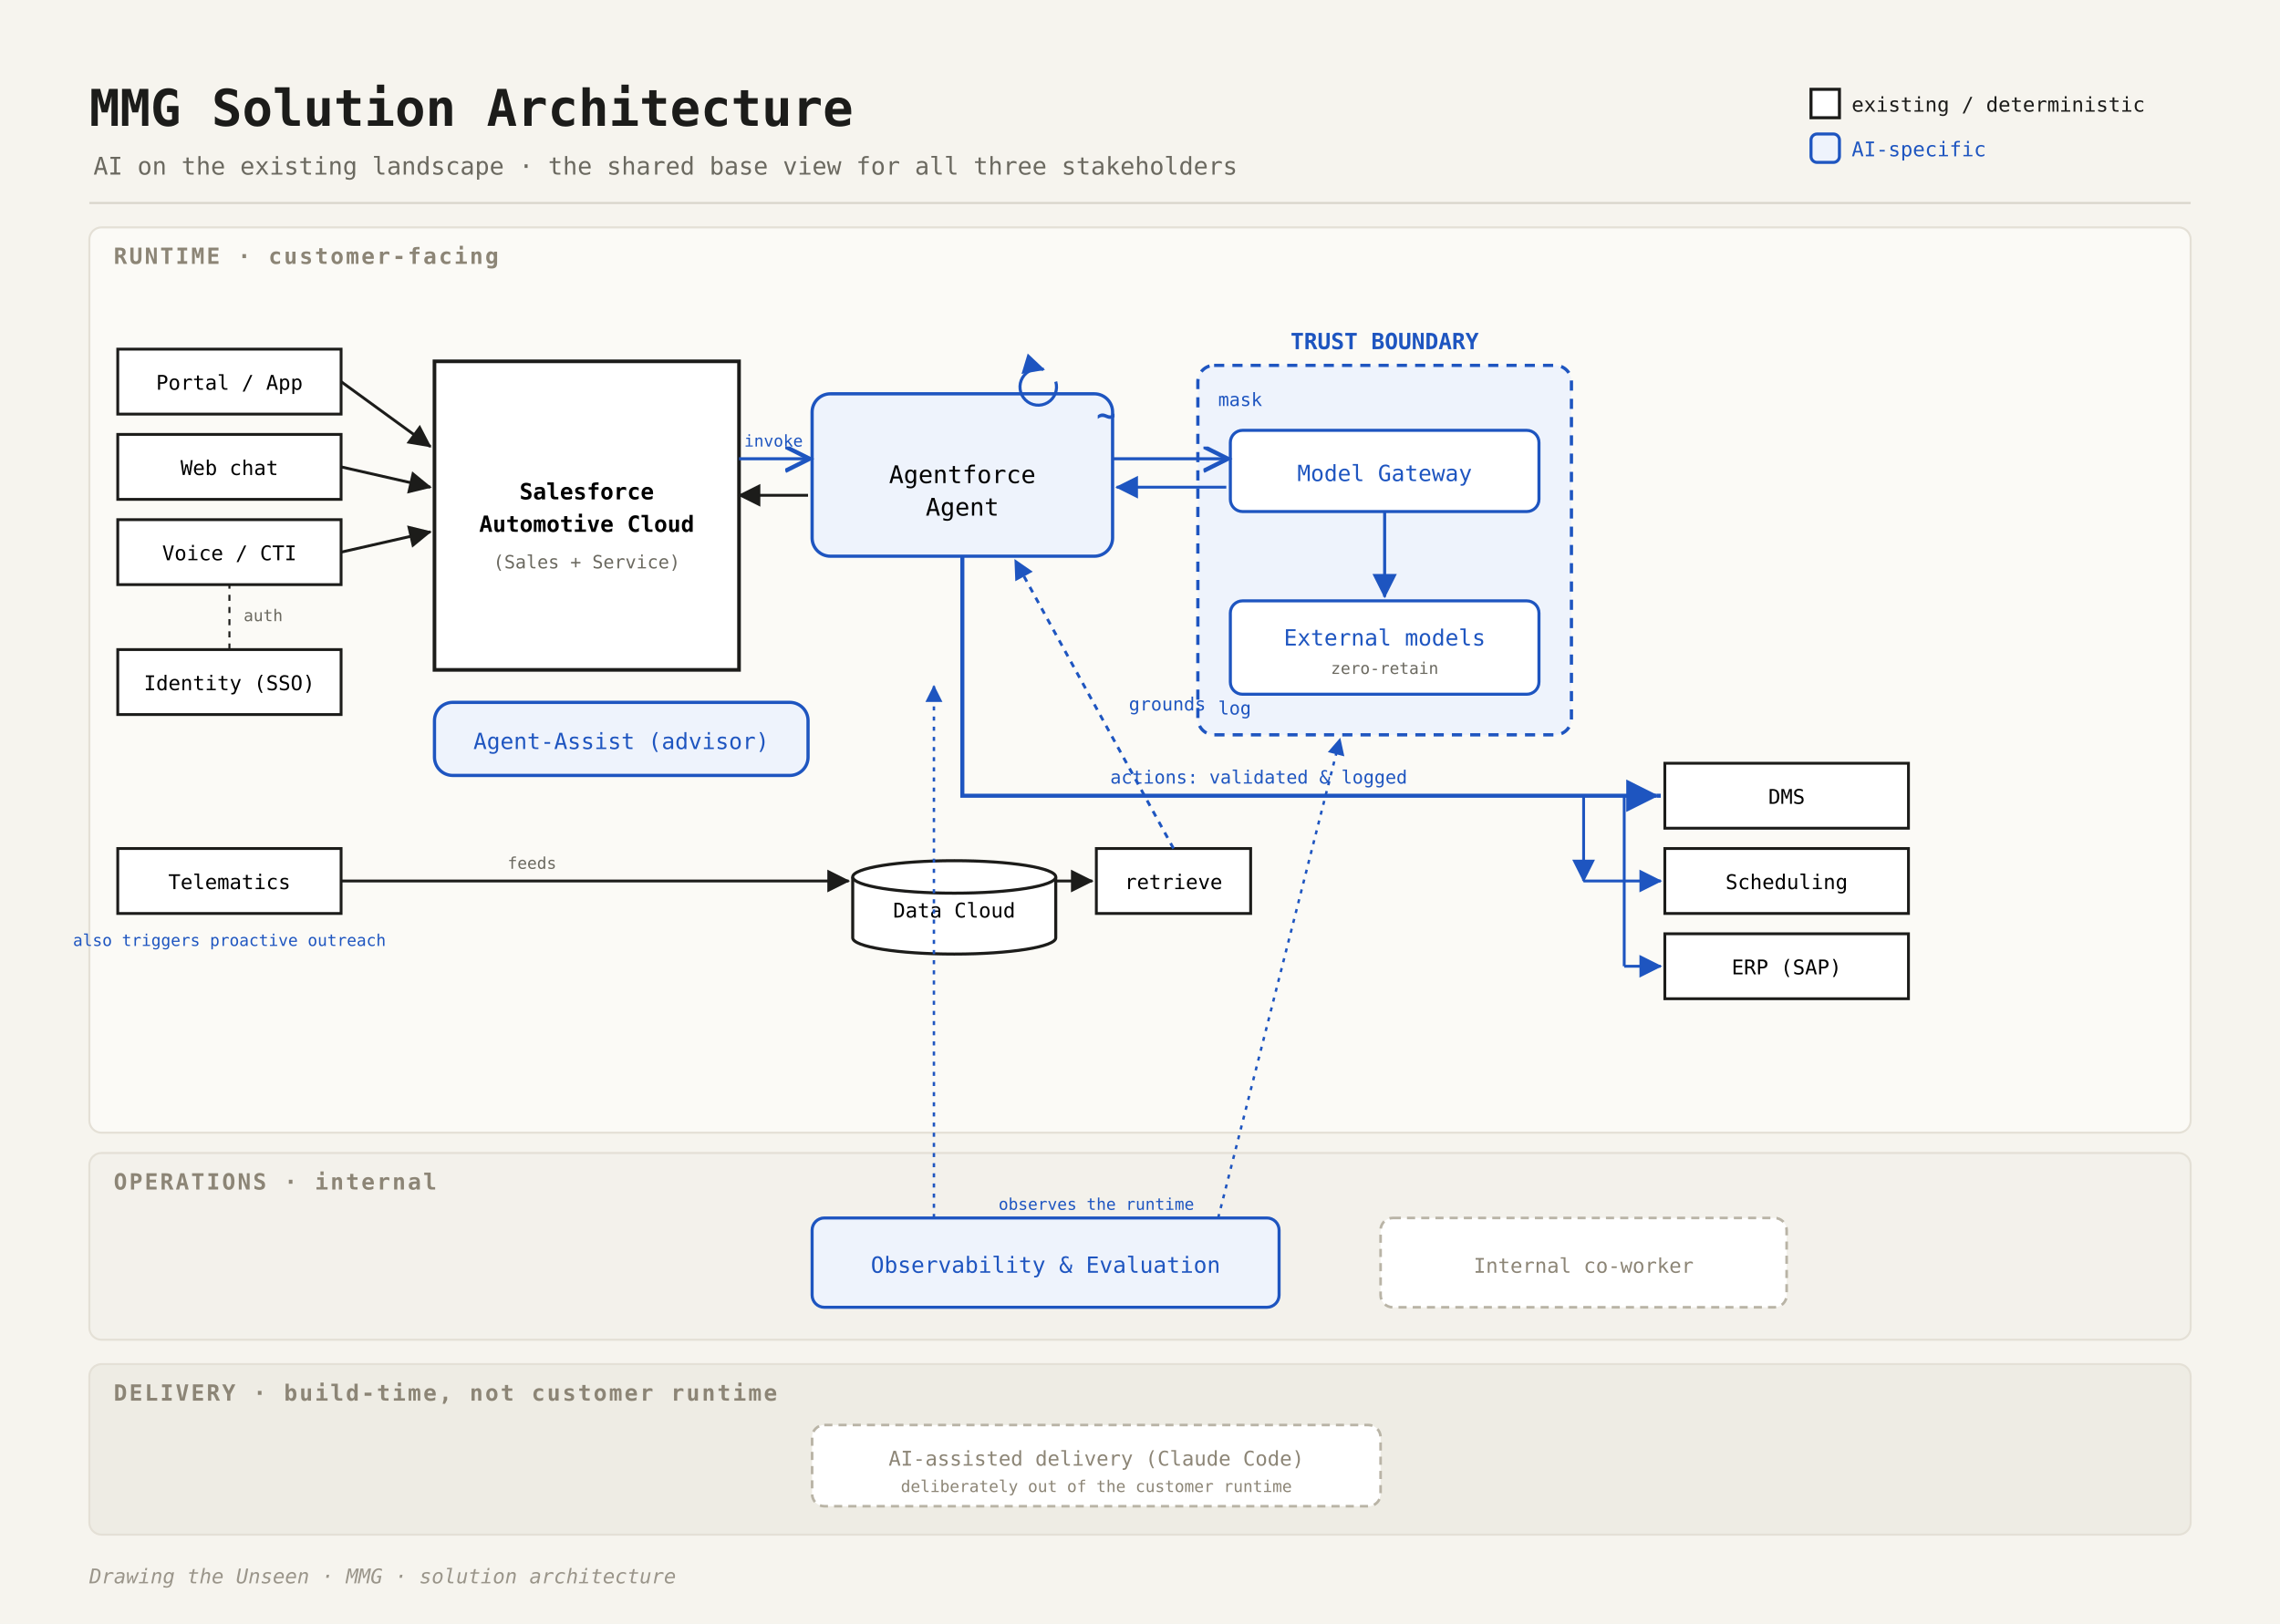
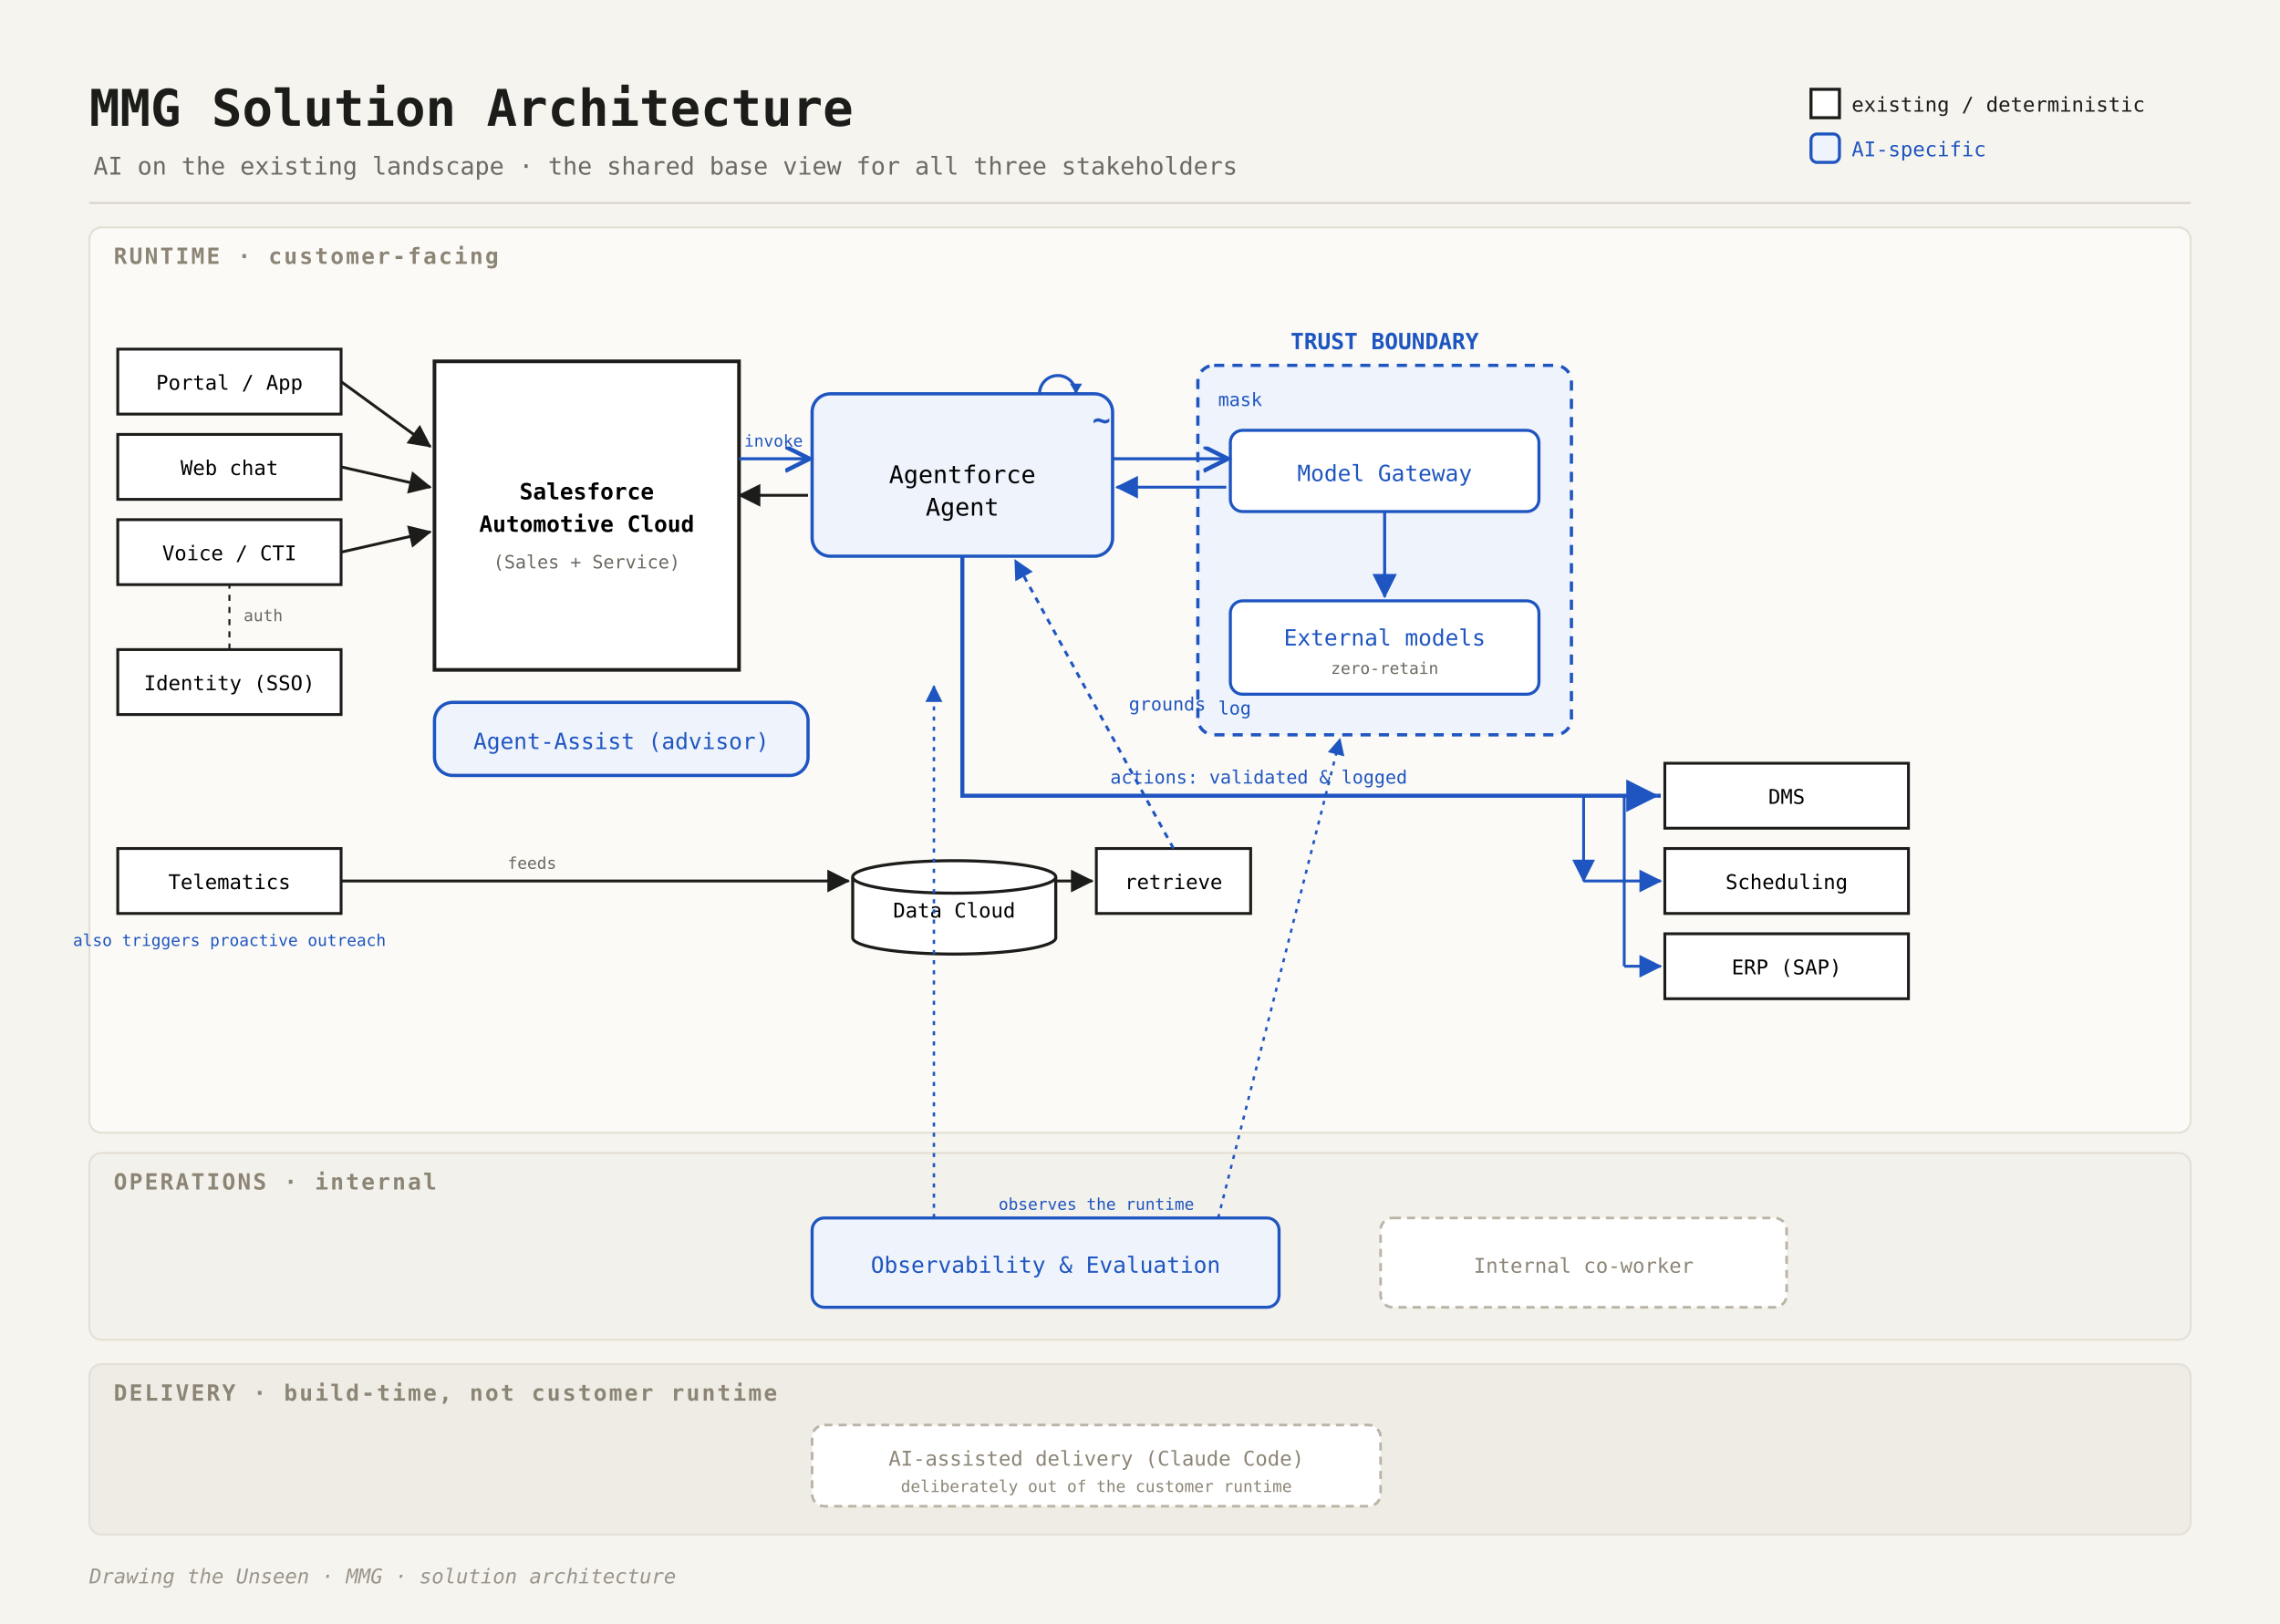
<svg xmlns="http://www.w3.org/2000/svg" viewBox="0 0 1123 800" font-family="'JetBrains Mono','IBM Plex Mono','DejaVu Sans Mono',monospace">
  <defs>
    <marker id="aink" markerWidth="9" markerHeight="9" refX="7.5" refY="4" orient="auto">
      <path d="M0 0 L8 4 L0 8 z" fill="#1C1C1A" />
    </marker>
    <marker id="aacc" markerWidth="9" markerHeight="9" refX="7.5" refY="4" orient="auto">
      <path d="M0 0 L8 4 L0 8 z" fill="#1E55C0" />
    </marker>
    <marker id="aopen" markerWidth="11" markerHeight="10" refX="7.5" refY="4" orient="auto">
      <path d="M0 0 L8 4 L0 8" fill="none" stroke="#1E55C0" stroke-width="1.4" />
    </marker>
    <marker id="agr" markerWidth="8" markerHeight="8" refX="6.5" refY="3.5" orient="auto">
      <path d="M0 0 L7 3.5 L0 7 z" fill="#1E55C0" />
+     </marker>
+     <marker id="aloop" markerWidth="6" markerHeight="6" refX="5" refY="3" orient="auto" markerUnits="userSpaceOnUse">
+       <path d="M0 0 L5 3 L0 6 z" fill="#1E55C0" />
    </marker>
  </defs>
  <rect x="0" y="0" width="1123" height="800" fill="#F6F4EE" />
  <text x="44" y="62" font-size="25" font-weight="700" fill="#1C1C1A">MMG Solution Architecture</text>
  <text x="46" y="86" font-size="12" fill="#6B6960">AI on the existing landscape · the shared base view for all three stakeholders</text>
  <rect x="892" y="44" width="14" height="14" fill="#FFFFFF" stroke="#1C1C1A" stroke-width="1.5" />
  <text x="912" y="55" font-size="10" fill="#1C1C1A">existing / deterministic</text>
  <rect x="892" y="66" width="14" height="14" rx="3" fill="#EEF3FC" stroke="#1E55C0" stroke-width="1.5" />
  <text x="912" y="77" font-size="10" fill="#1E55C0">AI-specific</text>
  <line x1="44" y1="100" x2="1079" y2="100" stroke="#D9D5CB" stroke-width="1" />
  <rect x="44" y="112" width="1035" height="446" rx="6" fill="#FBFAF6" stroke="#E4E0D6" />
  <text x="56" y="130" font-size="11" font-weight="700" fill="#8C8576" letter-spacing="1px">RUNTIME · customer-facing</text>
  <rect x="44" y="568" width="1035" height="92" rx="6" fill="#F3F1EB" stroke="#E4E0D6" />
  <text x="56" y="586" font-size="11" font-weight="700" fill="#8C8576" letter-spacing="1px">OPERATIONS · internal</text>
  <rect x="44" y="672" width="1035" height="84" rx="6" fill="#EEECE4" stroke="#E4E0D6" />
  <text x="56" y="690" font-size="11" font-weight="700" fill="#8C8576" letter-spacing="1px">DELIVERY · build-time, not customer runtime</text>
  <rect x="58" y="172" width="110" height="32" fill="#FFFFFF" stroke="#1C1C1A" stroke-width="1.4" />
  <text x="113" y="192" text-anchor="middle" font-size="10">Portal / App</text>
  <rect x="58" y="214" width="110" height="32" fill="#FFFFFF" stroke="#1C1C1A" stroke-width="1.4" />
  <text x="113" y="234" text-anchor="middle" font-size="10">Web chat</text>
  <rect x="58" y="256" width="110" height="32" fill="#FFFFFF" stroke="#1C1C1A" stroke-width="1.4" />
  <text x="113" y="276" text-anchor="middle" font-size="10">Voice / CTI</text>
  <rect x="58" y="320" width="110" height="32" fill="#FFFFFF" stroke="#1C1C1A" stroke-width="1.4" />
  <text x="113" y="340" text-anchor="middle" font-size="10">Identity (SSO)</text>
  <line x1="113" y1="320" x2="113" y2="288" stroke="#1C1C1A" stroke-width="1" stroke-dasharray="3 3" />
  <text x="120" y="306" font-size="8" fill="#6B6960">auth</text>
  <line x1="168" y1="188" x2="212" y2="220" stroke="#1C1C1A" stroke-width="1.4" marker-end="url(#aink)" />
  <line x1="168" y1="230" x2="212" y2="240" stroke="#1C1C1A" stroke-width="1.4" marker-end="url(#aink)" />
  <line x1="168" y1="272" x2="212" y2="262" stroke="#1C1C1A" stroke-width="1.4" marker-end="url(#aink)" />
  <rect x="214" y="178" width="150" height="152" fill="#FFFFFF" stroke="#1C1C1A" stroke-width="1.8" />
  <text x="289" y="246" text-anchor="middle" font-size="11" font-weight="700">Salesforce</text>
  <text x="289" y="262" text-anchor="middle" font-size="11" font-weight="700">Automotive Cloud</text>
  <text x="289" y="280" text-anchor="middle" font-size="9" fill="#6B6960">(Sales + Service)</text>
  <rect x="400" y="194" width="148" height="80" rx="9" fill="#EEF3FC" stroke="#1E55C0" stroke-width="1.6" />
-   <text x="540" y="210" font-size="16" font-weight="700" fill="#1E55C0">~</text>
-   <path d="M520 188 a9 9 0 1 1 -6 -6" fill="none" stroke="#1E55C0" stroke-width="1.5" marker-end="url(#agr)" />
+   <text x="538" y="212" font-size="15" font-weight="700" fill="#1E55C0">~</text>
+   <path d="M512 194 a9 9 0 1 1 18 0" fill="none" stroke="#1E55C0" stroke-width="1.5" marker-end="url(#aloop)" />
  <text x="474" y="238" text-anchor="middle" font-size="12">Agentforce</text>
  <text x="474" y="254" text-anchor="middle" font-size="12">Agent</text>
  <rect x="214" y="346" width="184" height="36" rx="9" fill="#EEF3FC" stroke="#1E55C0" stroke-width="1.6" />
  <text x="306" y="369" text-anchor="middle" font-size="11" fill="#1E55C0">Agent-Assist (advisor)</text>
  <line x1="364" y1="226" x2="398" y2="226" stroke="#1E55C0" stroke-width="1.5" marker-end="url(#aopen)" />
  <text x="381" y="220" text-anchor="middle" font-size="8" fill="#1E55C0">invoke</text>
  <line x1="398" y1="244" x2="364" y2="244" stroke="#1C1C1A" stroke-width="1.4" marker-end="url(#aink)" />
  <text x="682" y="172" text-anchor="middle" font-size="11" font-weight="700" fill="#1E55C0">TRUST BOUNDARY</text>
  <rect x="590" y="180" width="184" height="182" rx="8" fill="#EEF3FC" stroke="#1E55C0" stroke-width="1.6" stroke-dasharray="5 4" />
  <text x="600" y="200" font-size="9" fill="#1E55C0">mask</text>
  <text x="600" y="352" font-size="9" fill="#1E55C0">log</text>
  <rect x="606" y="212" width="152" height="40" rx="6" fill="#FFFFFF" stroke="#1E55C0" stroke-width="1.5" />
  <text x="682" y="237" text-anchor="middle" font-size="11" fill="#1E55C0">Model Gateway</text>
  <rect x="606" y="296" width="152" height="46" rx="6" fill="#FFFFFF" stroke="#1E55C0" stroke-width="1.5" />
  <text x="682" y="318" text-anchor="middle" font-size="11" fill="#1E55C0">External models</text>
  <text x="682" y="332" text-anchor="middle" font-size="8" fill="#6B6960">zero-retain</text>
  <line x1="682" y1="252" x2="682" y2="294" stroke="#1E55C0" stroke-width="1.5" marker-end="url(#aacc)" />
  <line x1="548" y1="226" x2="604" y2="226" stroke="#1E55C0" stroke-width="1.5" marker-end="url(#aopen)" />
  <line x1="604" y1="240" x2="550" y2="240" stroke="#1E55C0" stroke-width="1.4" marker-end="url(#aacc)" />
  <path d="M420 432 v30 a50 8 0 0 0 100 0 v-30" fill="#FFFFFF" stroke="#1C1C1A" stroke-width="1.5" />
  <ellipse cx="470" cy="432" rx="50" ry="8" fill="#FFFFFF" stroke="#1C1C1A" stroke-width="1.5" />
  <text x="470" y="452" text-anchor="middle" font-size="10">Data Cloud</text>
  <rect x="540" y="418" width="76" height="32" fill="#FFFFFF" stroke="#1C1C1A" stroke-width="1.4" />
  <text x="578" y="438" text-anchor="middle" font-size="10">retrieve</text>
  <line x1="520" y1="434" x2="538" y2="434" stroke="#1C1C1A" stroke-width="1.4" marker-end="url(#aink)" />
  <line x1="578" y1="418" x2="500" y2="276" stroke="#1E55C0" stroke-width="1.4" stroke-dasharray="3 3" marker-end="url(#agr)" />
  <text x="556" y="350" font-size="9" fill="#1E55C0">grounds</text>
  <rect x="58" y="418" width="110" height="32" fill="#FFFFFF" stroke="#1C1C1A" stroke-width="1.4" />
  <text x="113" y="438" text-anchor="middle" font-size="10">Telematics</text>
  <line x1="168" y1="434" x2="418" y2="434" stroke="#1C1C1A" stroke-width="1.4" marker-end="url(#aink)" />
  <text x="250" y="428" font-size="8" fill="#6B6960">feeds</text>
  <text x="113" y="466" text-anchor="middle" font-size="8" fill="#1E55C0">also triggers proactive outreach</text>
  <path d="M474 274 V392 H816" fill="none" stroke="#1E55C0" stroke-width="2" marker-end="url(#aacc)" />
  <text x="620" y="386" text-anchor="middle" font-size="9" fill="#1E55C0">actions: validated &amp; logged</text>
  <rect x="820" y="376" width="120" height="32" fill="#FFFFFF" stroke="#1C1C1A" stroke-width="1.4" />
  <text x="880" y="396" text-anchor="middle" font-size="10">DMS</text>
  <rect x="820" y="418" width="120" height="32" fill="#FFFFFF" stroke="#1C1C1A" stroke-width="1.4" />
  <text x="880" y="438" text-anchor="middle" font-size="10">Scheduling</text>
  <rect x="820" y="460" width="120" height="32" fill="#FFFFFF" stroke="#1C1C1A" stroke-width="1.4" />
  <text x="880" y="480" text-anchor="middle" font-size="10">ERP (SAP)</text>
  <line x1="816" y1="392" x2="818" y2="392" stroke="#1E55C0" stroke-width="2" />
  <line x1="780" y1="392" x2="780" y2="434" stroke="#1E55C0" stroke-width="1.4" marker-end="url(#aacc)" />
  <line x1="780" y1="434" x2="818" y2="434" stroke="#1E55C0" stroke-width="1.4" marker-end="url(#aacc)" />
  <line x1="800" y1="392" x2="800" y2="476" stroke="#1E55C0" stroke-width="1.4" />
  <line x1="800" y1="476" x2="818" y2="476" stroke="#1E55C0" stroke-width="1.4" marker-end="url(#aacc)" />
  <rect x="400" y="600" width="230" height="44" rx="6" fill="#EEF3FC" stroke="#1E55C0" stroke-width="1.5" />
  <text x="515" y="627" text-anchor="middle" font-size="11" fill="#1E55C0">Observability &amp; Evaluation</text>
  <line x1="460" y1="600" x2="460" y2="338" stroke="#1E55C0" stroke-width="1.2" stroke-dasharray="2 3" marker-end="url(#agr)" />
  <line x1="600" y1="600" x2="660" y2="364" stroke="#1E55C0" stroke-width="1.2" stroke-dasharray="2 3" marker-end="url(#agr)" />
  <text x="540" y="596" text-anchor="middle" font-size="8" fill="#1E55C0">observes the runtime</text>
  <rect x="680" y="600" width="200" height="44" rx="6" fill="#FFFFFF" stroke="#B9B4A6" stroke-width="1.3" stroke-dasharray="4 3" />
  <text x="780" y="627" text-anchor="middle" font-size="10" fill="#8C8576">Internal co-worker</text>
  <rect x="400" y="702" width="280" height="40" rx="6" fill="#FFFFFF" stroke="#B9B4A6" stroke-width="1.3" stroke-dasharray="4 3" />
  <text x="540" y="722" text-anchor="middle" font-size="10" fill="#8C8576">AI-assisted delivery (Claude Code)</text>
  <text x="540" y="735" text-anchor="middle" font-size="8" fill="#8C8576">deliberately out of the customer runtime</text>
  <text x="44" y="780" font-size="10" font-style="italic" fill="#9A958A">Drawing the Unseen · MMG · solution architecture</text>
</svg>
